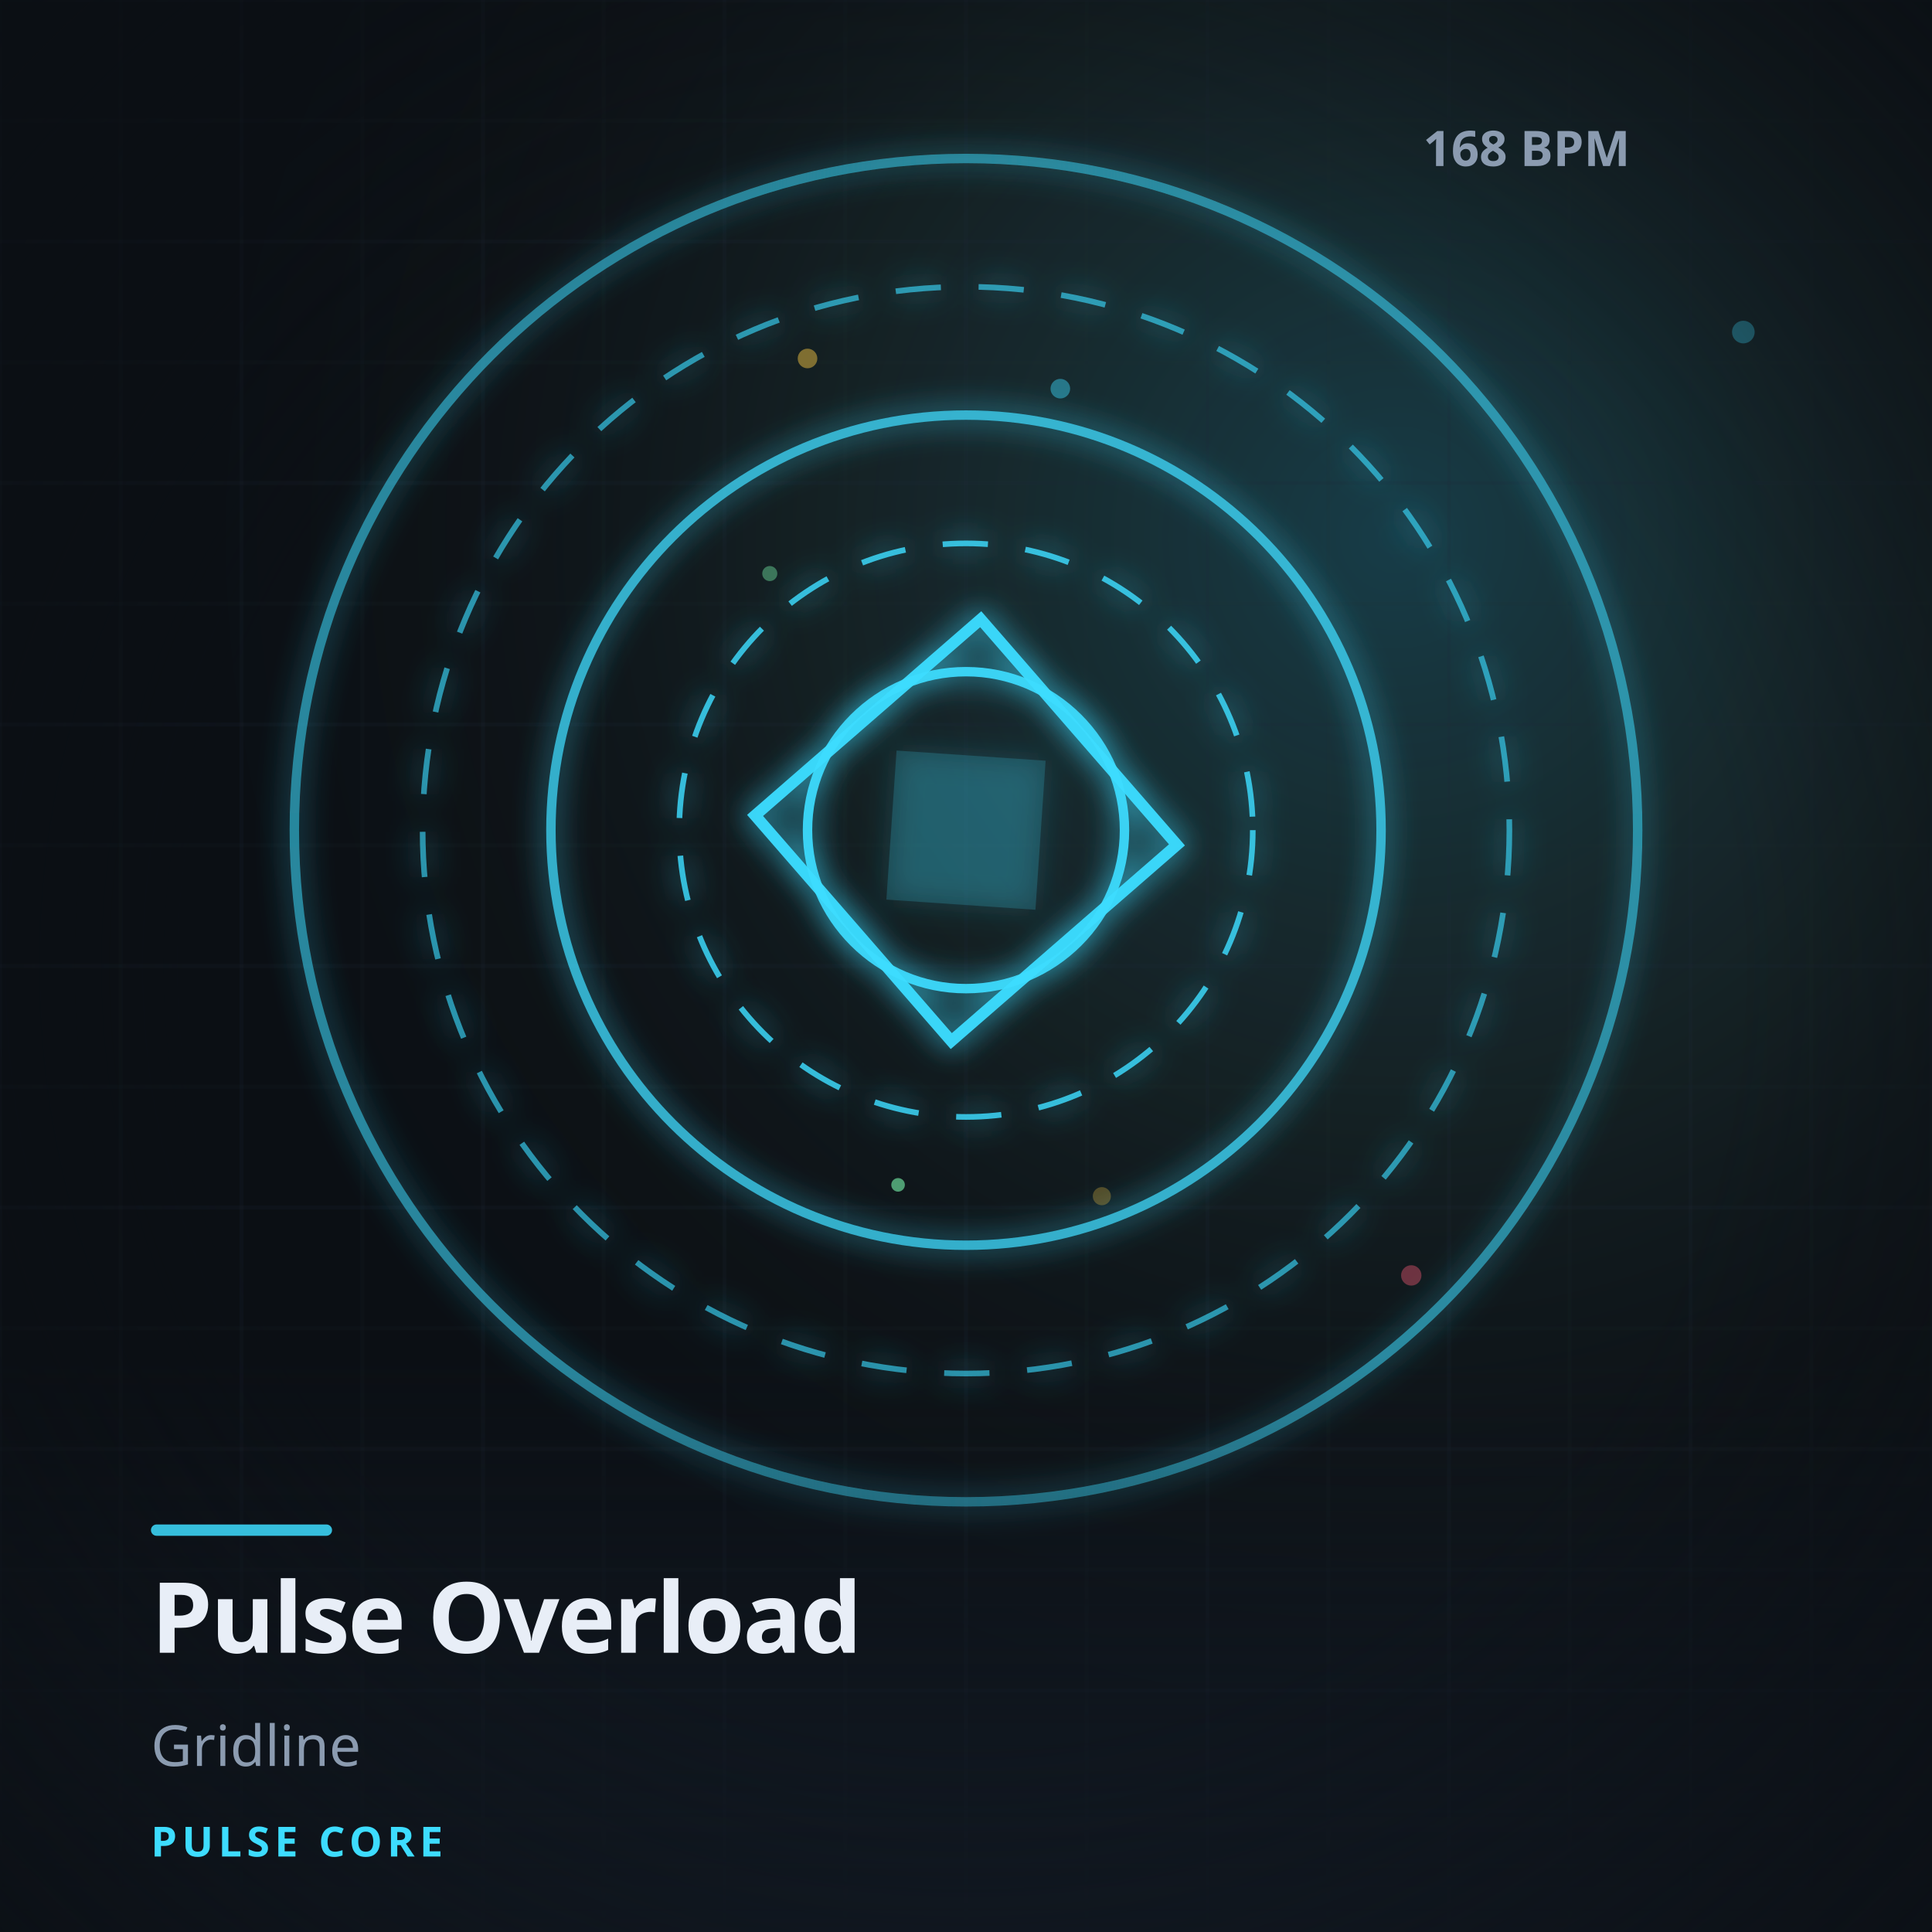
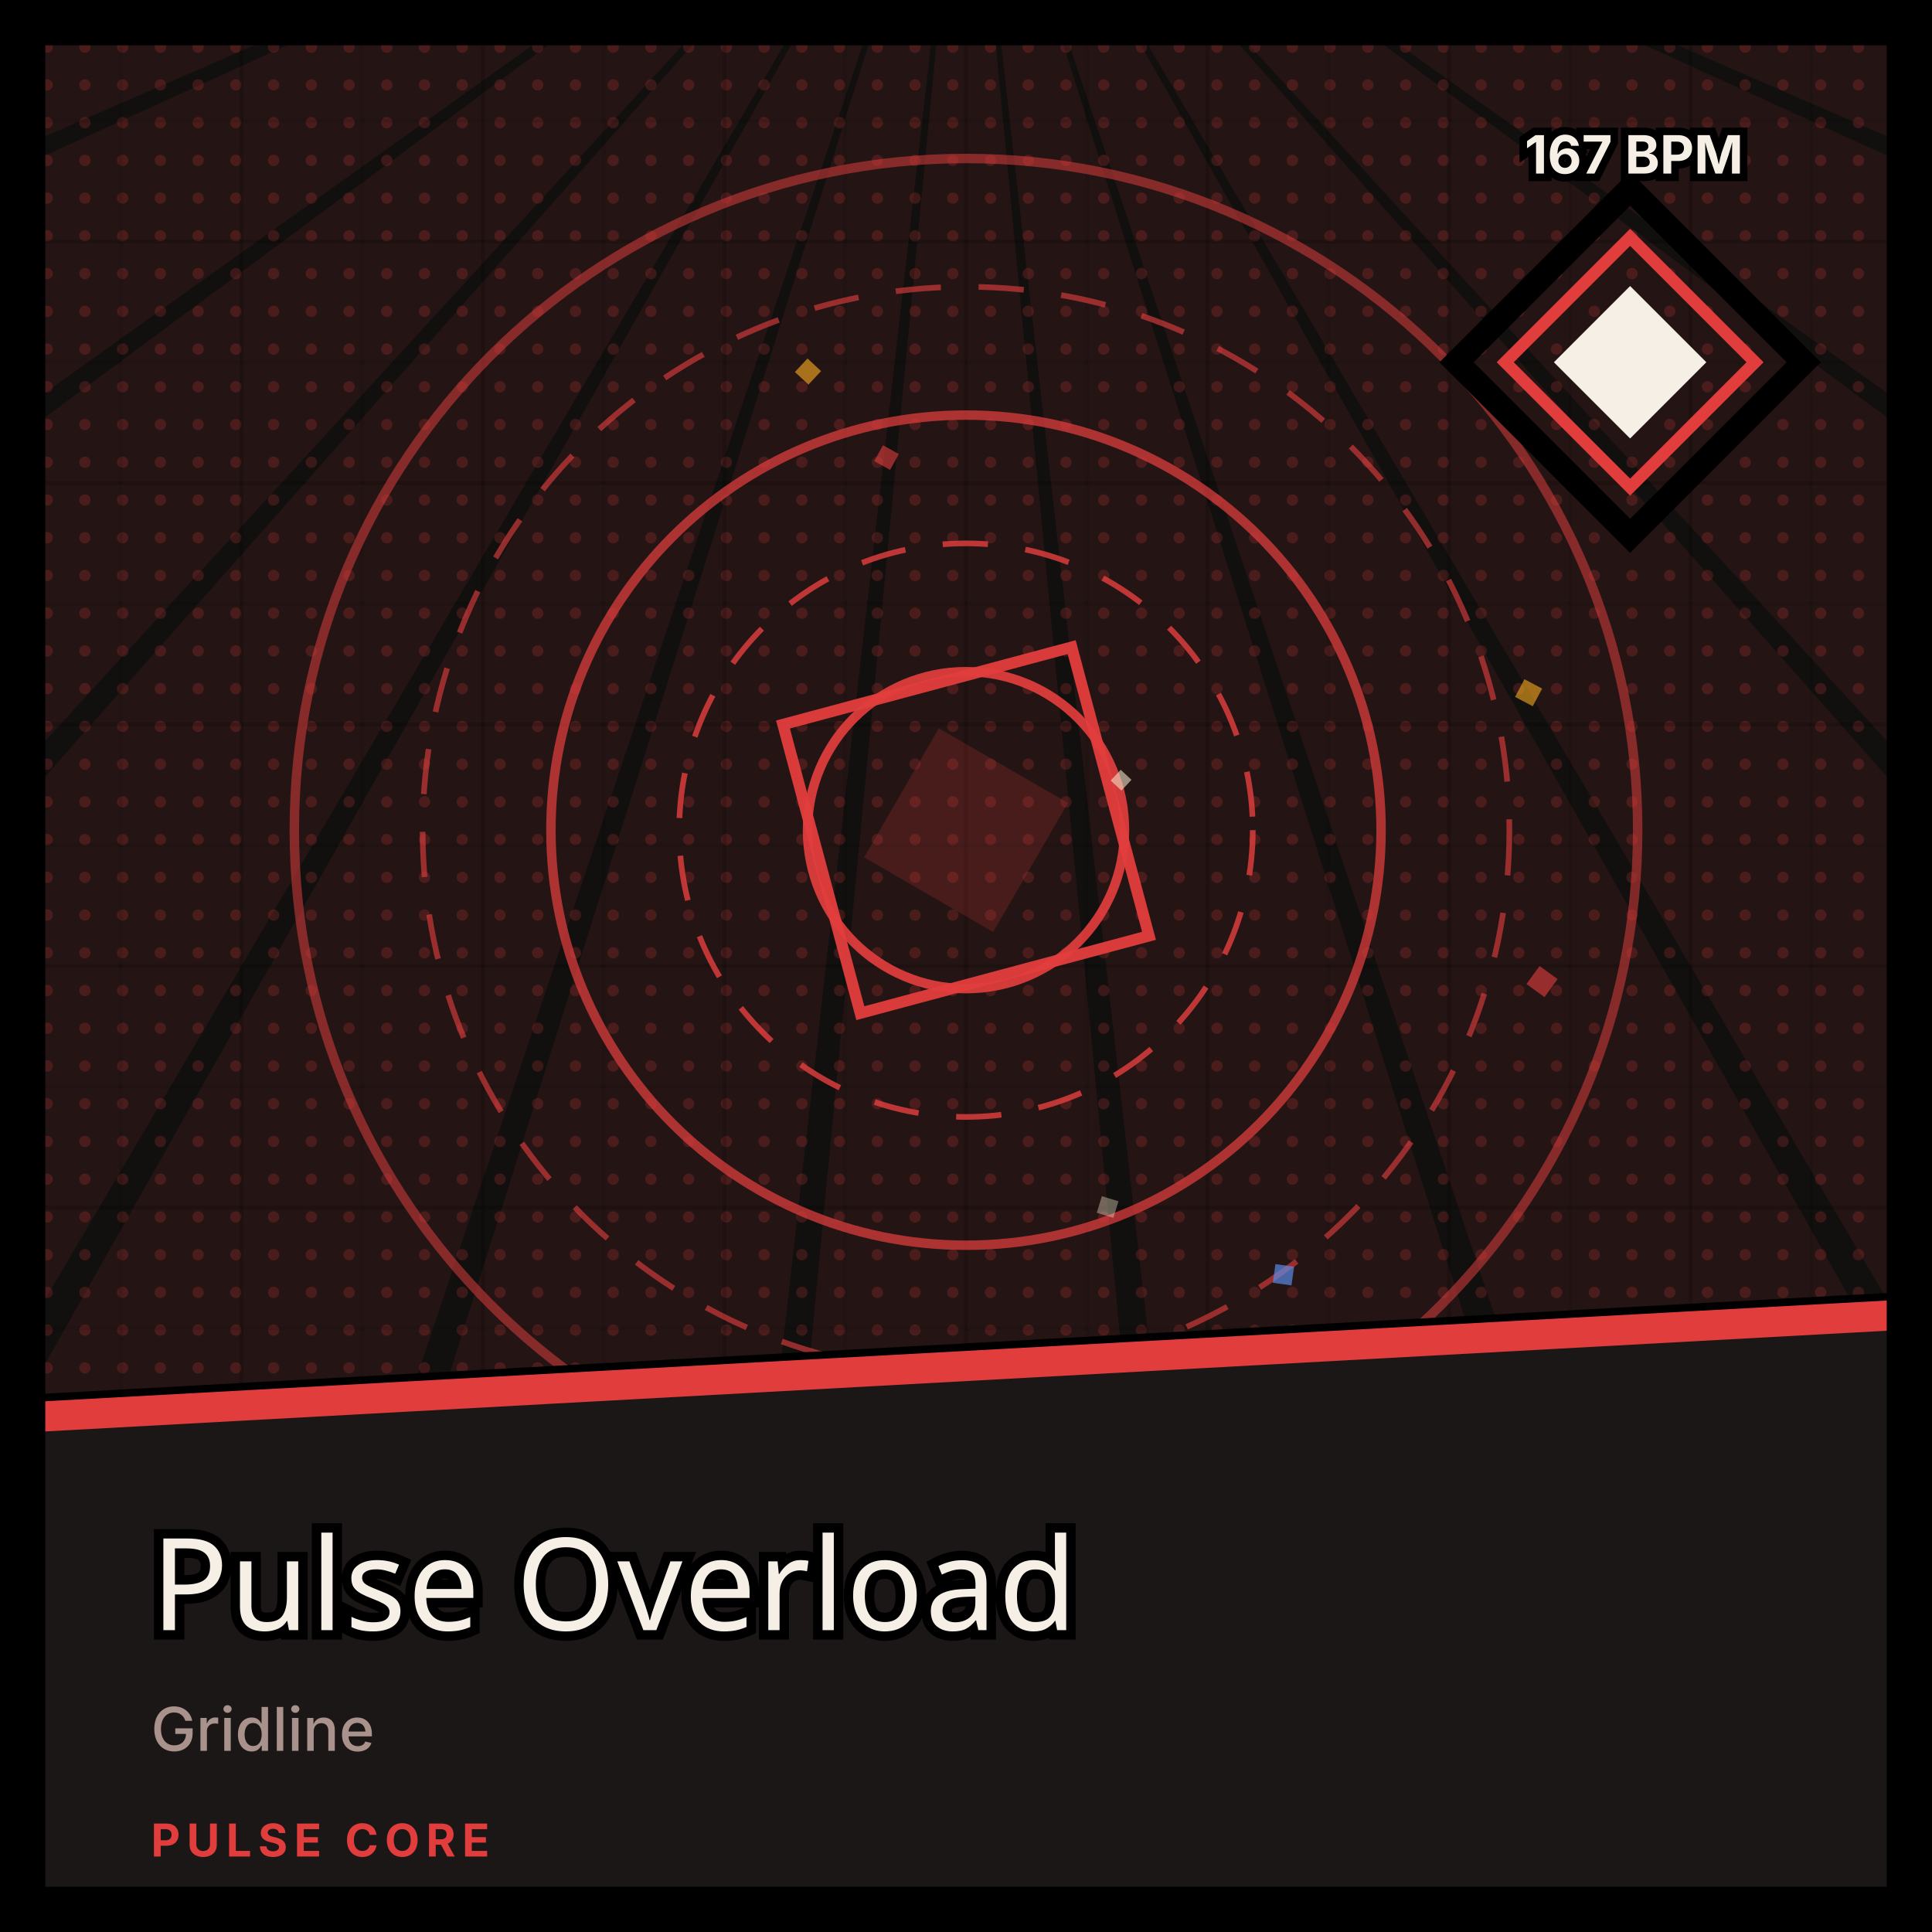
<svg xmlns="http://www.w3.org/2000/svg" width="512" height="512" viewBox="0 0 512 512">
  <defs>
-     <radialGradient id="bgGlow" cx="72%" cy="28%" r="65%">
-       <stop offset="0%" stop-color="#3DDCFF" stop-opacity="0.22" />
-       <stop offset="55%" stop-color="#7dd3bc" stop-opacity="0.06" />
-       <stop offset="100%" stop-color="#0B0F14" stop-opacity="0" />
-     </radialGradient>
-     <radialGradient id="vignette" cx="50%" cy="50%" r="72%">
-       <stop offset="55%" stop-color="#0B0F14" stop-opacity="0" />
-       <stop offset="100%" stop-color="#0B0F14" stop-opacity="0.92" />
-     </radialGradient>
-     <linearGradient id="titleFade" x1="0" y1="0" x2="0" y2="1">
-       <stop offset="0%" stop-color="#121A24" stop-opacity="0" />
-       <stop offset="100%" stop-color="#121A24" stop-opacity="0.94" />
-     </linearGradient>
-     <filter id="softGlow" x="-40%" y="-40%" width="180%" height="180%">
-       <feGaussianBlur stdDeviation="4" result="b" />
-       <feMerge>
-         <feMergeNode in="b" />
-         <feMergeNode in="SourceGraphic" />
-       </feMerge>
-     </filter>
+     <pattern id="halftone" width="10" height="10" patternUnits="userSpaceOnUse">
+       <circle cx="2.5" cy="2.5" r="1.5" fill="#E23D3D" opacity="0.20" />
+     </pattern>
  </defs>
-   <rect width="512" height="512" fill="#0B0F14" />
-   <rect width="512" height="512" fill="url(#bgGlow)" />
+   <rect width="512" height="512" fill="#12100F" />
+   <rect width="512" height="512" fill="url(#halftone)" />
+   <g>
+     <polygon points="256.0,-70.0 1016.0,-63.4 1000.7,81.5" fill="#E23D3D" opacity="0.09" />
+     <polygon points="256.0,-70.0 998.0,94.5 953.0,233.0" fill="#E23D3D" opacity="0.09" />
+     <polygon points="256.0,-70.0 947.6,245.2 874.7,371.3" fill="#E23D3D" opacity="0.09" />
+     <polygon points="256.0,-70.0 866.9,382.1 769.4,490.3" fill="#E23D3D" opacity="0.09" />
+     <polygon points="256.0,-70.0 759.6,499.2 641.7,584.8" fill="#E23D3D" opacity="0.09" />
+     <polygon points="256.0,-70.0 630.2,591.5 497.2,650.7" fill="#E23D3D" opacity="0.09" />
+     <polygon points="256.0,-70.0 484.5,654.8 342.0,685.1" fill="#E23D3D" opacity="0.09" />
+     <polygon points="256.0,-70.0 328.8,686.5 183.2,686.5" fill="#E23D3D" opacity="0.09" />
+     <polygon points="256.0,-70.0 170.0,685.1 27.5,654.8" fill="#E23D3D" opacity="0.09" />
+     <polygon points="256.0,-70.0 14.8,650.7 -118.2,591.5" fill="#E23D3D" opacity="0.09" />
+     <polygon points="256.0,-70.0 -129.7,584.8 -247.6,499.2" fill="#E23D3D" opacity="0.09" />
+     <polygon points="256.0,-70.0 -257.4,490.3 -354.9,382.1" fill="#E23D3D" opacity="0.09" />
+     <polygon points="256.0,-70.0 -362.7,371.3 -435.6,245.2" fill="#E23D3D" opacity="0.09" />
+     <polygon points="256.0,-70.0 -441.0,233.0 -486.0,94.5" fill="#E23D3D" opacity="0.09" />
+     <polygon points="256.0,-70.0 -488.7,81.5 -504.0,-63.4" fill="#E23D3D" opacity="0.09" />
+   </g>
  <g opacity="0.9">
-     <line x1="0" y1="0" x2="0" y2="512" stroke="#1E2A3A" stroke-opacity="0.20" stroke-width="1" />
-     <line x1="32" y1="0" x2="32" y2="512" stroke="#1E2A3A" stroke-opacity="0.12" stroke-width="1" />
-     <line x1="64" y1="0" x2="64" y2="512" stroke="#1E2A3A" stroke-opacity="0.20" stroke-width="1" />
-     <line x1="96" y1="0" x2="96" y2="512" stroke="#1E2A3A" stroke-opacity="0.12" stroke-width="1" />
-     <line x1="128" y1="0" x2="128" y2="512" stroke="#1E2A3A" stroke-opacity="0.20" stroke-width="1" />
-     <line x1="160" y1="0" x2="160" y2="512" stroke="#1E2A3A" stroke-opacity="0.12" stroke-width="1" />
-     <line x1="192" y1="0" x2="192" y2="512" stroke="#1E2A3A" stroke-opacity="0.20" stroke-width="1" />
-     <line x1="224" y1="0" x2="224" y2="512" stroke="#1E2A3A" stroke-opacity="0.12" stroke-width="1" />
-     <line x1="256" y1="0" x2="256" y2="512" stroke="#1E2A3A" stroke-opacity="0.20" stroke-width="1" />
-     <line x1="288" y1="0" x2="288" y2="512" stroke="#1E2A3A" stroke-opacity="0.12" stroke-width="1" />
-     <line x1="320" y1="0" x2="320" y2="512" stroke="#1E2A3A" stroke-opacity="0.20" stroke-width="1" />
-     <line x1="352" y1="0" x2="352" y2="512" stroke="#1E2A3A" stroke-opacity="0.12" stroke-width="1" />
-     <line x1="384" y1="0" x2="384" y2="512" stroke="#1E2A3A" stroke-opacity="0.20" stroke-width="1" />
-     <line x1="416" y1="0" x2="416" y2="512" stroke="#1E2A3A" stroke-opacity="0.12" stroke-width="1" />
-     <line x1="448" y1="0" x2="448" y2="512" stroke="#1E2A3A" stroke-opacity="0.20" stroke-width="1" />
-     <line x1="480" y1="0" x2="480" y2="512" stroke="#1E2A3A" stroke-opacity="0.12" stroke-width="1" />
-     <line x1="512" y1="0" x2="512" y2="512" stroke="#1E2A3A" stroke-opacity="0.20" stroke-width="1" />
-     <line x1="0" y1="0" x2="512" y2="0" stroke="#1E2A3A" stroke-opacity="0.20" stroke-width="1" />
-     <line x1="0" y1="32" x2="512" y2="32" stroke="#1E2A3A" stroke-opacity="0.12" stroke-width="1" />
-     <line x1="0" y1="64" x2="512" y2="64" stroke="#1E2A3A" stroke-opacity="0.20" stroke-width="1" />
-     <line x1="0" y1="96" x2="512" y2="96" stroke="#1E2A3A" stroke-opacity="0.12" stroke-width="1" />
-     <line x1="0" y1="128" x2="512" y2="128" stroke="#1E2A3A" stroke-opacity="0.20" stroke-width="1" />
-     <line x1="0" y1="160" x2="512" y2="160" stroke="#1E2A3A" stroke-opacity="0.12" stroke-width="1" />
-     <line x1="0" y1="192" x2="512" y2="192" stroke="#1E2A3A" stroke-opacity="0.20" stroke-width="1" />
-     <line x1="0" y1="224" x2="512" y2="224" stroke="#1E2A3A" stroke-opacity="0.12" stroke-width="1" />
-     <line x1="0" y1="256" x2="512" y2="256" stroke="#1E2A3A" stroke-opacity="0.20" stroke-width="1" />
-     <line x1="0" y1="288" x2="512" y2="288" stroke="#1E2A3A" stroke-opacity="0.12" stroke-width="1" />
-     <line x1="0" y1="320" x2="512" y2="320" stroke="#1E2A3A" stroke-opacity="0.20" stroke-width="1" />
-     <line x1="0" y1="352" x2="512" y2="352" stroke="#1E2A3A" stroke-opacity="0.12" stroke-width="1" />
-     <line x1="0" y1="384" x2="512" y2="384" stroke="#1E2A3A" stroke-opacity="0.20" stroke-width="1" />
-     <line x1="0" y1="416" x2="512" y2="416" stroke="#1E2A3A" stroke-opacity="0.12" stroke-width="1" />
-     <line x1="0" y1="448" x2="512" y2="448" stroke="#1E2A3A" stroke-opacity="0.20" stroke-width="1" />
-     <line x1="0" y1="480" x2="512" y2="480" stroke="#1E2A3A" stroke-opacity="0.12" stroke-width="1" />
-     <line x1="0" y1="512" x2="512" y2="512" stroke="#1E2A3A" stroke-opacity="0.20" stroke-width="1" />
-   </g>
-   <g filter="url(#softGlow)">
-     <circle cx="256" cy="220" r="42" fill="none" stroke="#3DDCFF" stroke-width="2.5" stroke-dasharray="none" opacity="0.92" />
-     <circle cx="256" cy="220" r="76" fill="none" stroke="#3DDCFF" stroke-width="1.5" stroke-dasharray="12 10" opacity="0.82" />
-     <circle cx="256" cy="220" r="110" fill="none" stroke="#3DDCFF" stroke-width="2.5" stroke-dasharray="none" opacity="0.72" />
-     <circle cx="256" cy="220" r="144" fill="none" stroke="#3DDCFF" stroke-width="1.5" stroke-dasharray="12 10" opacity="0.62" />
-     <circle cx="256" cy="220" r="178" fill="none" stroke="#3DDCFF" stroke-width="2.5" stroke-dasharray="none" opacity="0.52" />
-     <polygon points="311.9,223.9 252.1,275.9 200.1,216.1 259.9,164.1" fill="none" stroke="#3DDCFF" stroke-width="3" opacity="0.95" />
-     <polygon points="274.4,241.1 234.9,238.4 237.6,198.9 277.1,201.6" fill="#3DDCFF" opacity="0.18" />
+     <line x1="0" y1="0" x2="0" y2="512" stroke="#000000" stroke-opacity="0.20" stroke-width="1" />
+     <line x1="32" y1="0" x2="32" y2="512" stroke="#000000" stroke-opacity="0.12" stroke-width="1" />
+     <line x1="64" y1="0" x2="64" y2="512" stroke="#000000" stroke-opacity="0.20" stroke-width="1" />
+     <line x1="96" y1="0" x2="96" y2="512" stroke="#000000" stroke-opacity="0.12" stroke-width="1" />
+     <line x1="128" y1="0" x2="128" y2="512" stroke="#000000" stroke-opacity="0.20" stroke-width="1" />
+     <line x1="160" y1="0" x2="160" y2="512" stroke="#000000" stroke-opacity="0.12" stroke-width="1" />
+     <line x1="192" y1="0" x2="192" y2="512" stroke="#000000" stroke-opacity="0.20" stroke-width="1" />
+     <line x1="224" y1="0" x2="224" y2="512" stroke="#000000" stroke-opacity="0.12" stroke-width="1" />
+     <line x1="256" y1="0" x2="256" y2="512" stroke="#000000" stroke-opacity="0.20" stroke-width="1" />
+     <line x1="288" y1="0" x2="288" y2="512" stroke="#000000" stroke-opacity="0.12" stroke-width="1" />
+     <line x1="320" y1="0" x2="320" y2="512" stroke="#000000" stroke-opacity="0.20" stroke-width="1" />
+     <line x1="352" y1="0" x2="352" y2="512" stroke="#000000" stroke-opacity="0.12" stroke-width="1" />
+     <line x1="384" y1="0" x2="384" y2="512" stroke="#000000" stroke-opacity="0.20" stroke-width="1" />
+     <line x1="416" y1="0" x2="416" y2="512" stroke="#000000" stroke-opacity="0.12" stroke-width="1" />
+     <line x1="448" y1="0" x2="448" y2="512" stroke="#000000" stroke-opacity="0.20" stroke-width="1" />
+     <line x1="480" y1="0" x2="480" y2="512" stroke="#000000" stroke-opacity="0.12" stroke-width="1" />
+     <line x1="512" y1="0" x2="512" y2="512" stroke="#000000" stroke-opacity="0.20" stroke-width="1" />
+     <line x1="0" y1="0" x2="512" y2="0" stroke="#000000" stroke-opacity="0.20" stroke-width="1" />
+     <line x1="0" y1="32" x2="512" y2="32" stroke="#000000" stroke-opacity="0.12" stroke-width="1" />
+     <line x1="0" y1="64" x2="512" y2="64" stroke="#000000" stroke-opacity="0.20" stroke-width="1" />
+     <line x1="0" y1="96" x2="512" y2="96" stroke="#000000" stroke-opacity="0.12" stroke-width="1" />
+     <line x1="0" y1="128" x2="512" y2="128" stroke="#000000" stroke-opacity="0.20" stroke-width="1" />
+     <line x1="0" y1="160" x2="512" y2="160" stroke="#000000" stroke-opacity="0.12" stroke-width="1" />
+     <line x1="0" y1="192" x2="512" y2="192" stroke="#000000" stroke-opacity="0.20" stroke-width="1" />
+     <line x1="0" y1="224" x2="512" y2="224" stroke="#000000" stroke-opacity="0.12" stroke-width="1" />
+     <line x1="0" y1="256" x2="512" y2="256" stroke="#000000" stroke-opacity="0.20" stroke-width="1" />
+     <line x1="0" y1="288" x2="512" y2="288" stroke="#000000" stroke-opacity="0.12" stroke-width="1" />
+     <line x1="0" y1="320" x2="512" y2="320" stroke="#000000" stroke-opacity="0.20" stroke-width="1" />
+     <line x1="0" y1="352" x2="512" y2="352" stroke="#000000" stroke-opacity="0.12" stroke-width="1" />
+     <line x1="0" y1="384" x2="512" y2="384" stroke="#000000" stroke-opacity="0.20" stroke-width="1" />
+     <line x1="0" y1="416" x2="512" y2="416" stroke="#000000" stroke-opacity="0.12" stroke-width="1" />
+     <line x1="0" y1="448" x2="512" y2="448" stroke="#000000" stroke-opacity="0.20" stroke-width="1" />
+     <line x1="0" y1="480" x2="512" y2="480" stroke="#000000" stroke-opacity="0.12" stroke-width="1" />
+     <line x1="0" y1="512" x2="512" y2="512" stroke="#000000" stroke-opacity="0.20" stroke-width="1" />
  </g>
  <g>
-     <circle cx="281.0" cy="103.0" r="2.6" fill="#3DDCFF" opacity="0.43" />
-     <circle cx="204.0" cy="152.0" r="2.0" fill="#7CFFB2" opacity="0.39" />
-     <circle cx="214.0" cy="95.0" r="2.6" fill="#F5C542" opacity="0.48" />
-     <circle cx="374.0" cy="338.0" r="2.7" fill="#FF5C7A" opacity="0.39" />
-     <circle cx="462.0" cy="88.0" r="3.0" fill="#3DDCFF" opacity="0.43" />
-     <circle cx="238.0" cy="314.0" r="1.8" fill="#7CFFB2" opacity="0.58" />
-     <circle cx="292.0" cy="317.0" r="2.4" fill="#F5C542" opacity="0.29" />
+     <circle cx="256" cy="220" r="42" fill="none" stroke="#E23D3D" stroke-width="2.5" stroke-dasharray="none" opacity="0.92" />
+     <circle cx="256" cy="220" r="76" fill="none" stroke="#E23D3D" stroke-width="1.5" stroke-dasharray="12 10" opacity="0.82" />
+     <circle cx="256" cy="220" r="110" fill="none" stroke="#E23D3D" stroke-width="2.5" stroke-dasharray="none" opacity="0.72" />
+     <circle cx="256" cy="220" r="144" fill="none" stroke="#E23D3D" stroke-width="1.5" stroke-dasharray="12 10" opacity="0.62" />
+     <circle cx="256" cy="220" r="178" fill="none" stroke="#E23D3D" stroke-width="2.5" stroke-dasharray="none" opacity="0.52" />
+     <polygon points="207.5,192.0 284.0,171.5 304.5,248.0 228.0,268.5" fill="none" stroke="#E23D3D" stroke-width="3" opacity="0.95" />
+     <polygon points="248.8,193.0 283.0,212.8 263.2,247.0 229.0,227.2" fill="#E23D3D" opacity="0.18" />
  </g>
-   <rect x="0" y="360" width="512" height="152" fill="url(#titleFade)" />
-   <rect width="512" height="512" fill="url(#vignette)" />
-   <text x="40" y="438" fill="#E8EEF7" font-family="Sora, IBM Plex Sans, system-ui, sans-serif" font-size="26" font-weight="700" letter-spacing="-0.02em">Pulse Overload</text>
-   <text x="40" y="468" fill="#8B9BB0" font-family="IBM Plex Sans, system-ui, sans-serif" font-size="15" font-weight="500">Gridline</text>
-   <text x="40" y="492" fill="#3DDCFF" font-family="IBM Plex Sans, system-ui, sans-serif" font-size="11" font-weight="600" letter-spacing="0.12em">PULSE CORE</text>
-   <text x="432" y="44" text-anchor="end" fill="#8B9BB0" font-family="IBM Plex Sans, system-ui, sans-serif" font-size="13" font-weight="600">168 BPM</text>
-   <rect x="40" y="404" width="48" height="3" fill="#3DDCFF" opacity="0.85" rx="1.5" />
+   <g>
+     <rect x="234.0" y="118.0" width="4.8" height="4.8" fill="#E23D3D" opacity="0.60" transform="rotate(29 234.0 118.0)" />
+     <rect x="297.0" y="204.0" width="3.9" height="3.9" fill="#F2E4C9" opacity="0.59" transform="rotate(43 297.0 204.0)" />
+     <rect x="214.0" y="95.0" width="4.9" height="4.9" fill="#FFB020" opacity="0.60" transform="rotate(43 214.0 95.0)" />
+     <rect x="338.0" y="335.0" width="5.0" height="5.0" fill="#5B8DEF" opacity="0.67" transform="rotate(8 338.0 335.0)" />
+     <rect x="408.0" y="256.0" width="5.9" height="5.9" fill="#E23D3D" opacity="0.61" transform="rotate(36 408.0 256.0)" />
+     <rect x="292.0" y="317.0" width="4.6" height="4.6" fill="#F2E4C9" opacity="0.39" transform="rotate(17 292.0 317.0)" />
+     <rect x="404.0" y="180.0" width="5.3" height="5.3" fill="#FFB020" opacity="0.58" transform="rotate(28 404.0 180.0)" />
+   </g>
+   <g>
+     <polygon points="432.0,50.0 478.0,96.0 432.0,142.0 386.0,96.0" fill="none" stroke="#000000" stroke-width="6.4" />
+     <polygon points="432.0,62.9 465.1,96.0 432.0,129.1 398.9,96.0" fill="none" stroke="#E23D3D" stroke-width="3.2" />
+     <polygon points="432.0,75.8 452.2,96.0 432.0,116.2 411.8,96.0" fill="#F5EFE6" />
+   </g>
+   <polygon points="0,372 512,344 512,512 0,512" fill="#1C1717" stroke="#000000" stroke-width="4" />
+   <polygon points="0,372 512,344 512,352 0,380" fill="#E23D3D" />
+   <text x="40" y="432" fill="#F5EFE6" font-family="Anton, Impact, Haettenschweiler, 'Arial Narrow', sans-serif" font-size="34" letter-spacing="0.01em" paint-order="stroke" stroke="#000000" stroke-width="5">Pulse Overload</text>
+   <text x="40" y="464" fill="#A8928B" font-family="IBM Plex Sans, system-ui, -apple-system, sans-serif" font-size="16" font-weight="500">Gridline</text>
+   <text x="40" y="492" fill="#E23D3D" font-family="IBM Plex Sans, system-ui, -apple-system, sans-serif" font-size="12" font-weight="700" letter-spacing="0.14em">PULSE CORE</text>
+   <text x="462" y="46" text-anchor="end" fill="#F5EFE6" font-family="IBM Plex Sans, system-ui, -apple-system, sans-serif" font-size="14" font-weight="700" paint-order="stroke" stroke="#000000" stroke-width="4">167 BPM</text>
+   <rect x="6" y="6" width="500" height="500" fill="none" stroke="#000000" stroke-width="12" />
</svg>
